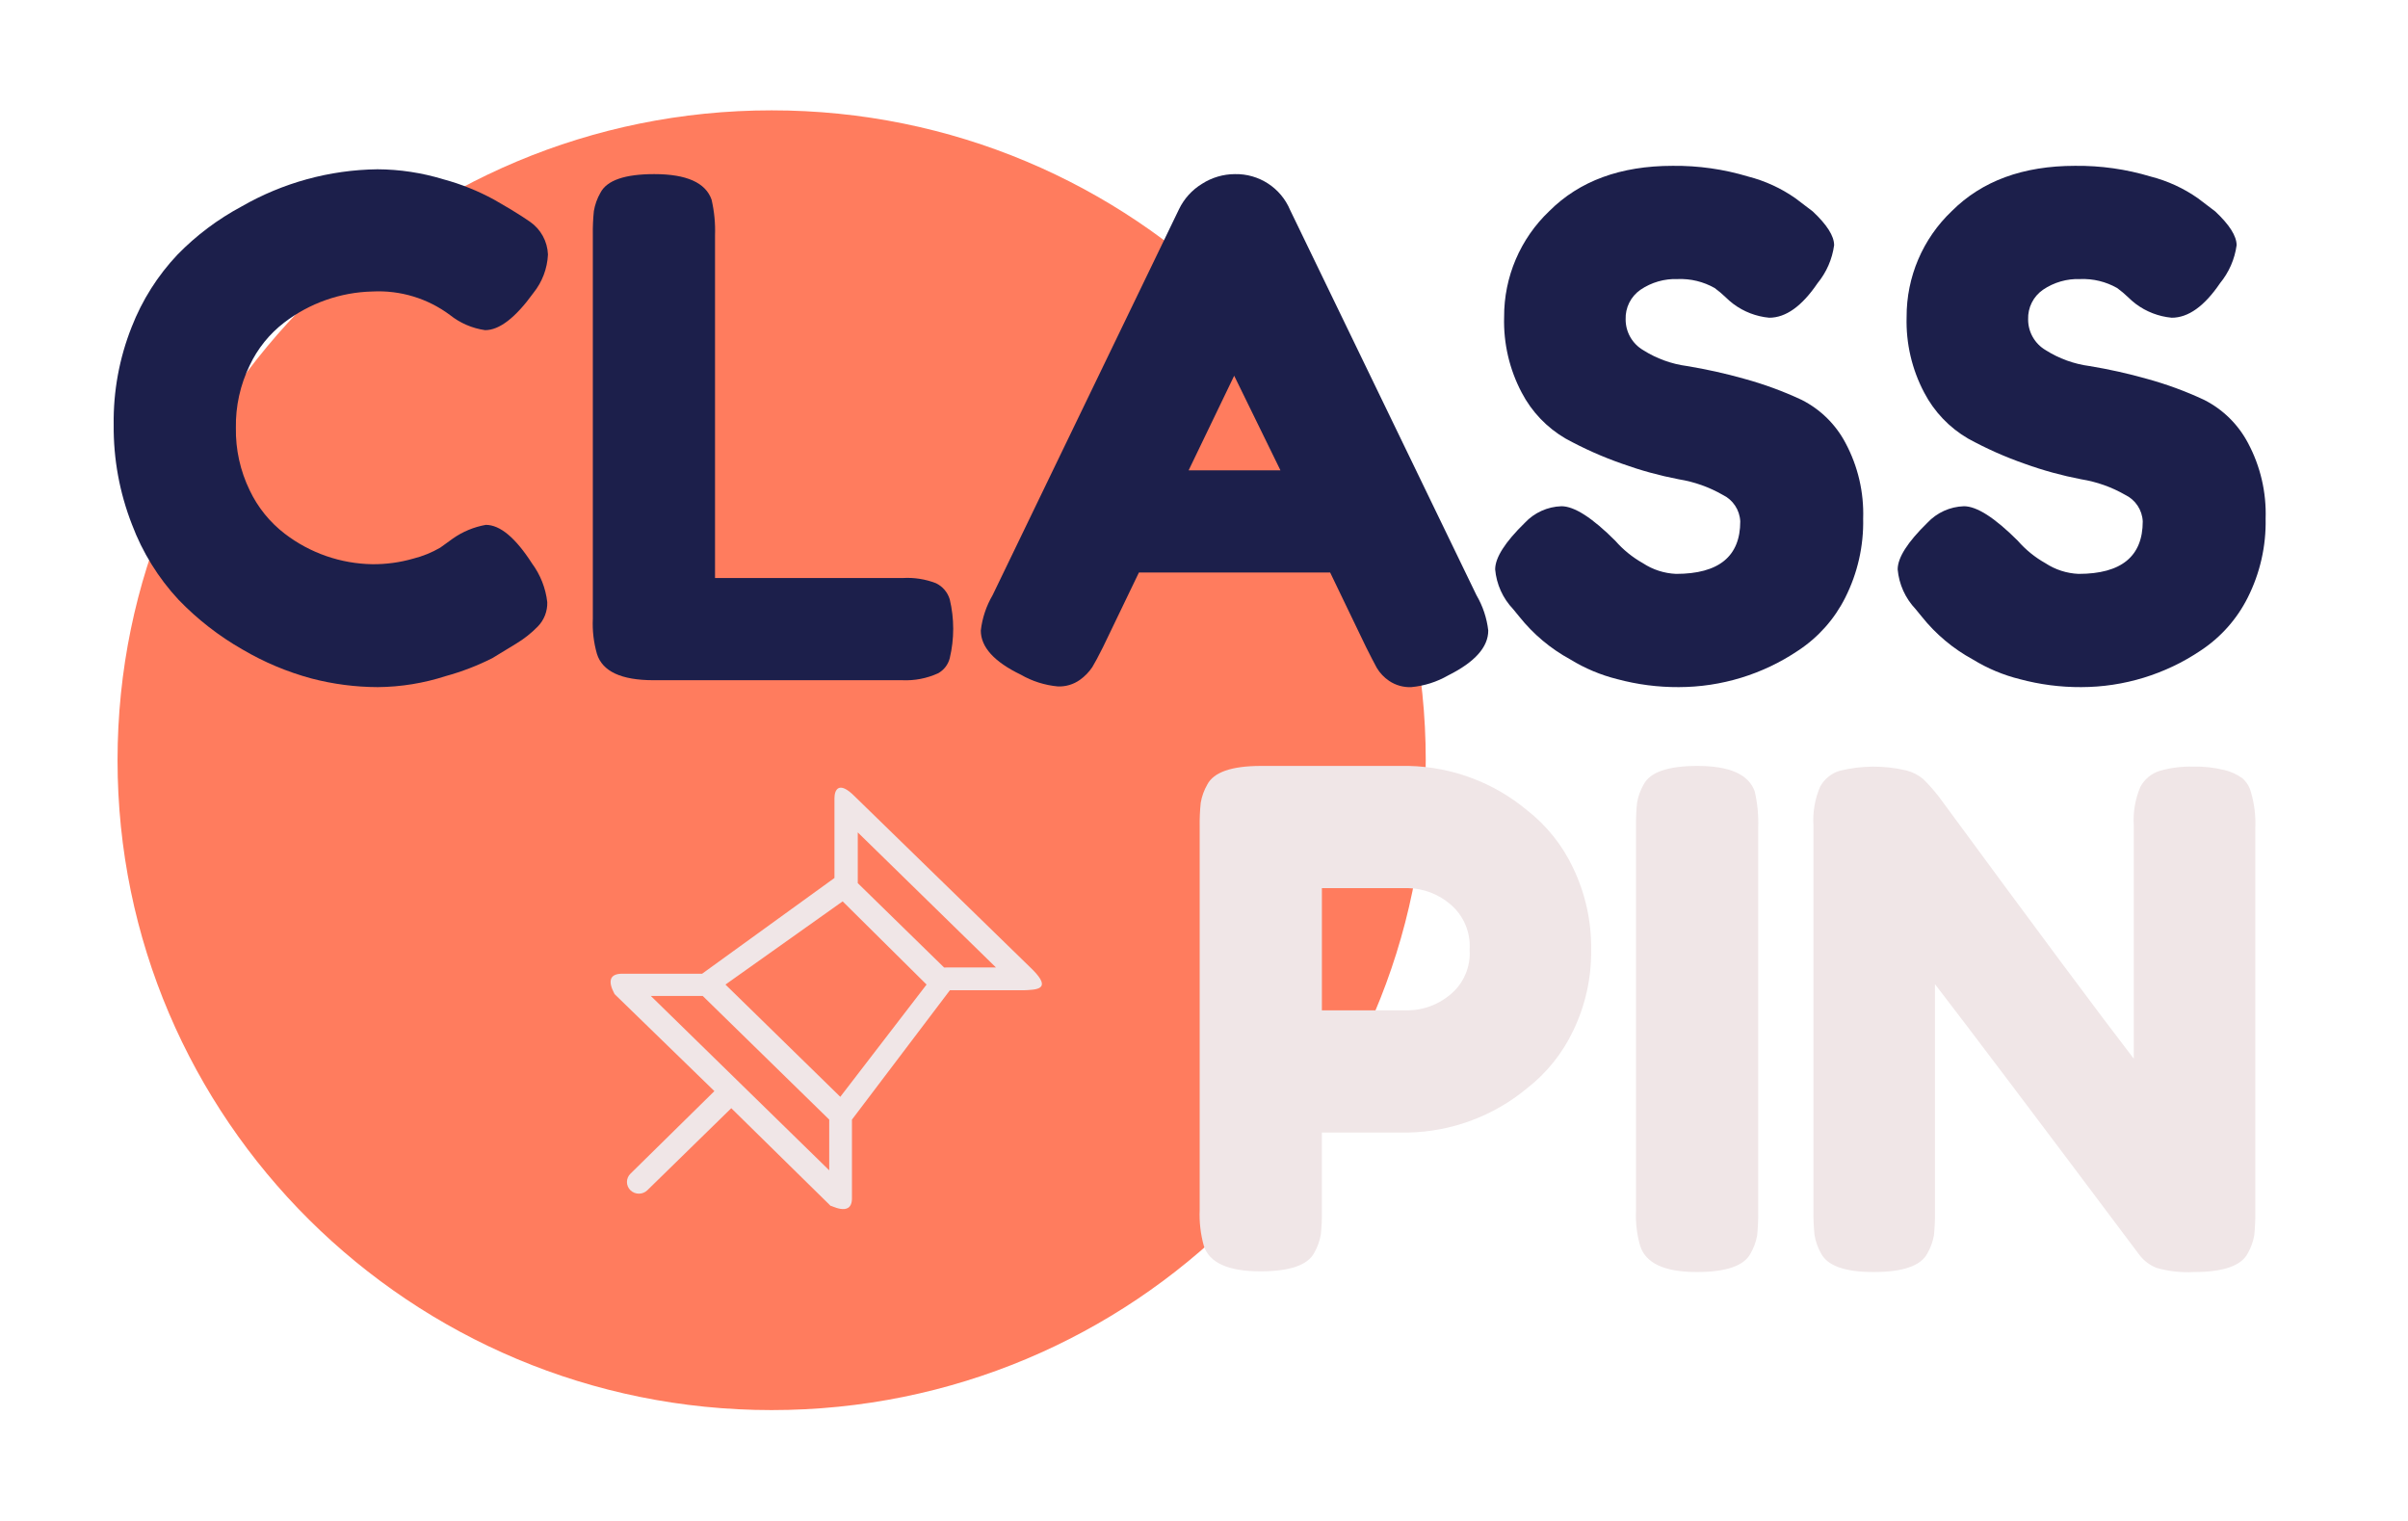
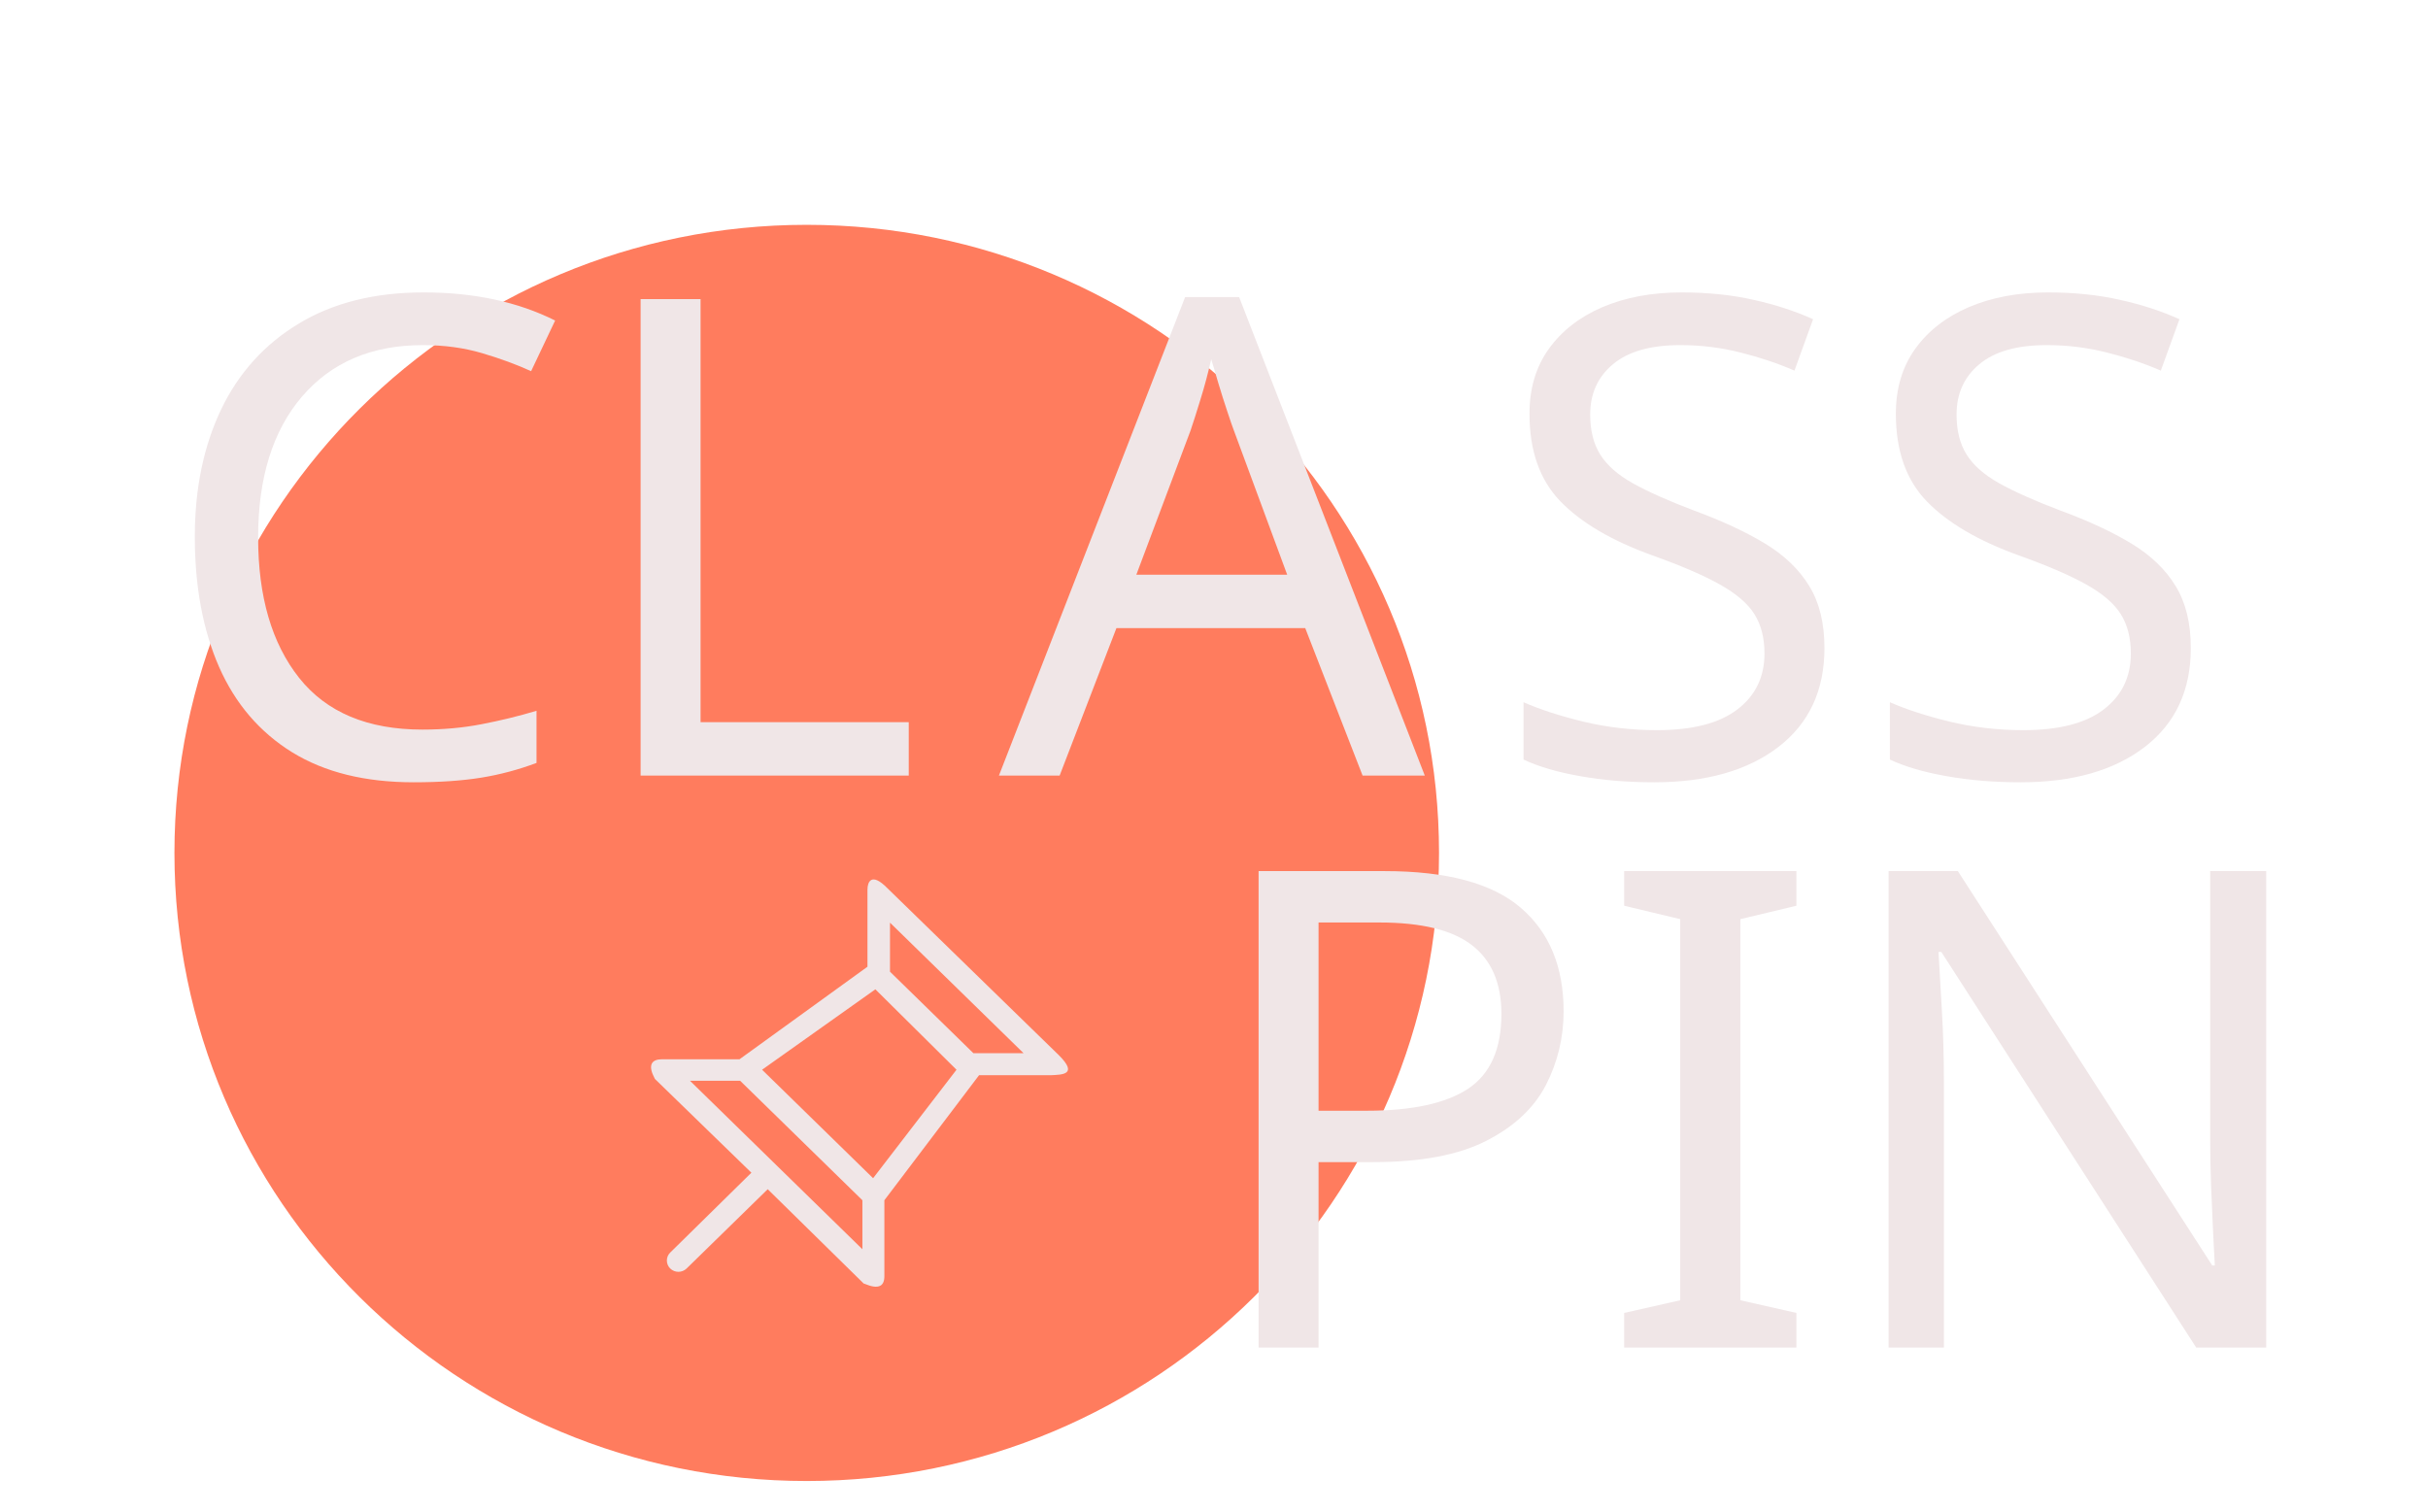
- <svg xmlns="http://www.w3.org/2000/svg" id="Layer_1" data-name="Layer 1" width="68.904mm" height="43.504mm" viewBox="0 0 195.319 123.319">
+ <svg xmlns="http://www.w3.org/2000/svg" id="Layer_1" data-name="Layer 1" width="71.873mm" height="44.736mm" viewBox="0 0 203.734 126.809">
  <defs>
-     <style>.cls-1{fill:#ff7c5e;}.cls-2{fill:#1c1f4b;}.cls-3{fill:#f0e6e7;}</style>
+     <style>.cls-1{fill:#ff7c5e;}.cls-2{font-size:56px;font-family:FredokaOne-Regular, Fredoka One;}.cls-2,.cls-4{fill:#f0e6e7;}.cls-3{letter-spacing:-0.03em;}</style>
  </defs>
-   <ellipse class="cls-1" cx="62.59" cy="61.659" rx="53.056" ry="52.709" />
-   <path class="cls-2" d="M35.71,44.418l1.008-.728a6.663,6.663,0,0,1,2.688-1.12q1.736,0,3.752,3.136a6.516,6.516,0,0,1,1.232,3.136,2.71,2.71,0,0,1-.756,1.96,8.78,8.78,0,0,1-1.764,1.4q-1.008.617-1.932,1.176a20.283,20.283,0,0,1-3.78,1.456,18.42,18.42,0,0,1-5.517.896,21.503,21.503,0,0,1-5.375-.7,22.693,22.693,0,0,1-5.6-2.353,23.082,23.082,0,0,1-5.181-4.031,18.538,18.538,0,0,1-3.78-6.104A21.663,21.663,0,0,1,9.221,34.45a20.715,20.715,0,0,1,1.457-7.924,18.119,18.119,0,0,1,3.724-5.88,21.305,21.305,0,0,1,5.18-3.892A22.667,22.667,0,0,1,30.614,13.73a18.616,18.616,0,0,1,5.348.812,18.785,18.785,0,0,1,4.116,1.652l1.345.784q1.008.617,1.567,1.008a3.394,3.394,0,0,1,1.456,2.66A5.358,5.358,0,0,1,43.27,23.754q-2.184,3.024-3.92,3.024a5.913,5.913,0,0,1-2.857-1.232,9.675,9.675,0,0,0-6.272-1.904,12.23,12.23,0,0,0-7.168,2.52,9.425,9.425,0,0,0-2.799,3.472,11.163,11.163,0,0,0-1.121,5.068,11.161,11.161,0,0,0,1.121,5.068A9.661,9.661,0,0,0,23.11,43.298a11.988,11.988,0,0,0,7.111,2.464,11.672,11.672,0,0,0,3.276-.447A8.49,8.49,0,0,0,35.71,44.418Z" />
-   <path class="cls-2" d="M57.997,46.882H73.229a6.375,6.375,0,0,1,2.688.42,2.13,2.13,0,0,1,1.121,1.316,10.279,10.279,0,0,1,0,4.76,1.935,1.935,0,0,1-.952,1.232,6.316,6.316,0,0,1-2.912.56h-20.16q-3.921,0-4.592-2.128a8.809,8.809,0,0,1-.336-2.856V19.05a16.352,16.352,0,0,1,.084-1.932,4.456,4.456,0,0,1,.532-1.484q.782-1.512,4.367-1.512,3.92,0,4.649,2.072a11.155,11.155,0,0,1,.279,2.912Z" />
-   <path class="cls-2" d="M104.645,17.034l15.119,31.248a7.31,7.31,0,0,1,.952,2.856q0,2.017-3.248,3.641a7.363,7.363,0,0,1-2.996.952,2.994,2.994,0,0,1-1.792-.504,3.332,3.332,0,0,1-1.008-1.064q-.308-.56-.868-1.68l-2.912-6.048H92.38l-2.912,6.048q-.561,1.121-.868,1.624a3.979,3.979,0,0,1-1.008,1.036,2.887,2.887,0,0,1-1.792.531,7.342,7.342,0,0,1-2.996-.952q-3.248-1.566-3.248-3.584a7.309,7.309,0,0,1,.952-2.856l15.12-31.304a4.895,4.895,0,0,1,1.876-2.072,4.961,4.961,0,0,1,2.66-.784A4.744,4.744,0,0,1,104.645,17.034Zm-4.537,13.44-3.695,7.672H103.86Z" />
-   <path class="cls-2" d="M122.733,49.403a5.363,5.363,0,0,1-1.457-3.22q0-1.428,2.408-3.78a4.249,4.249,0,0,1,2.969-1.344q1.567,0,4.367,2.8a8.525,8.525,0,0,0,2.24,1.819,5.315,5.315,0,0,0,2.688.868q5.209,0,5.209-4.256a2.517,2.517,0,0,0-1.428-2.156,10.504,10.504,0,0,0-3.557-1.26,30.42,30.42,0,0,1-4.592-1.26,30.109,30.109,0,0,1-4.592-2.044,9.265,9.265,0,0,1-3.557-3.724,12.367,12.367,0,0,1-1.428-6.132,11.772,11.772,0,0,1,3.668-8.596q3.668-3.667,9.996-3.668a20.466,20.466,0,0,1,6.132.868,11.779,11.779,0,0,1,3.836,1.764l1.4,1.064q1.736,1.625,1.735,2.744a6.175,6.175,0,0,1-1.344,3.08q-1.904,2.801-3.92,2.8a5.748,5.748,0,0,1-2.912-1.12,6.435,6.435,0,0,1-.644-.56,8.787,8.787,0,0,0-.868-.728,5.615,5.615,0,0,0-2.996-.728,5.037,5.037,0,0,0-3.023.868A2.803,2.803,0,0,0,131.86,25.91a2.881,2.881,0,0,0,1.429,2.492,8.81,8.81,0,0,0,3.556,1.288,42.063,42.063,0,0,1,4.649,1.036,29.02,29.02,0,0,1,4.648,1.708,8.206,8.206,0,0,1,3.555,3.5,12.155,12.155,0,0,1,1.429,6.132,13.592,13.592,0,0,1-1.456,6.412,11.08,11.08,0,0,1-3.809,4.283,17.374,17.374,0,0,1-9.688,2.969,18.82,18.82,0,0,1-4.984-.644,13.485,13.485,0,0,1-3.808-1.596,13.598,13.598,0,0,1-4.144-3.472Z" />
-   <path class="cls-2" d="M155.38,49.403a5.365,5.365,0,0,1-1.455-3.22q0-1.428,2.408-3.78a4.243,4.243,0,0,1,2.967-1.344q1.567,0,4.369,2.8a8.468,8.468,0,0,0,2.239,1.819,5.312,5.312,0,0,0,2.688.868q5.207,0,5.208-4.256a2.517,2.517,0,0,0-1.429-2.156,10.475,10.475,0,0,0-3.556-1.26,30.394,30.394,0,0,1-4.592-1.26,30.173,30.173,0,0,1-4.593-2.044,9.267,9.267,0,0,1-3.555-3.724,12.345,12.345,0,0,1-1.429-6.132,11.772,11.772,0,0,1,3.668-8.596q3.667-3.667,9.996-3.668a20.465,20.465,0,0,1,6.132.868,11.769,11.769,0,0,1,3.836,1.764l1.4,1.064q1.734,1.625,1.736,2.744a6.179,6.179,0,0,1-1.345,3.08q-1.904,2.801-3.92,2.8a5.745,5.745,0,0,1-2.912-1.12,6.438,6.438,0,0,1-.643-.56,8.775,8.775,0,0,0-.868-.728,5.615,5.615,0,0,0-2.996-.728,5.042,5.042,0,0,0-3.024.868,2.803,2.803,0,0,0-1.203,2.408,2.88,2.88,0,0,0,1.428,2.492,8.805,8.805,0,0,0,3.556,1.288,42.062,42.062,0,0,1,4.648,1.036,28.977,28.977,0,0,1,4.647,1.708,8.21,8.21,0,0,1,3.557,3.5,12.164,12.164,0,0,1,1.428,6.132,13.592,13.592,0,0,1-1.456,6.412,11.092,11.092,0,0,1-3.808,4.283,17.379,17.379,0,0,1-9.688,2.969,18.814,18.814,0,0,1-4.983-.644,13.481,13.481,0,0,1-3.809-1.596,13.64,13.64,0,0,1-4.144-3.472Z" />
-   <path class="cls-3" d="M127.606,70.41a14.817,14.817,0,0,1,1.455,6.608,14.639,14.639,0,0,1-1.455,6.58,12.942,12.942,0,0,1-3.752,4.676,15.6,15.6,0,0,1-9.633,3.584h-7v6.328a16.116,16.116,0,0,1-.084,1.932,4.498,4.498,0,0,1-.531,1.484q-.785,1.512-4.369,1.512-3.92,0-4.592-2.072a9.369,9.369,0,0,1-.336-2.912V67.05a16.335,16.335,0,0,1,.084-1.932,4.486,4.486,0,0,1,.532-1.484q.784-1.512,4.368-1.512h11.984a15.537,15.537,0,0,1,9.576,3.584A12.9,12.9,0,0,1,127.606,70.41ZM117.582,80.714a4.345,4.345,0,0,0,1.624-3.695,4.427,4.427,0,0,0-1.624-3.725,5.428,5.428,0,0,0-3.36-1.26h-7v9.912h7.057A5.425,5.425,0,0,0,117.582,80.714Z" />
-   <path class="cls-3" d="M132.701,67.05a16.335,16.335,0,0,1,.084-1.932,4.463,4.463,0,0,1,.532-1.484q.782-1.512,4.367-1.512,3.92,0,4.648,2.072a11.152,11.152,0,0,1,.279,2.912V98.242a16.018,16.018,0,0,1-.084,1.96,4.47,4.47,0,0,1-.531,1.456q-.785,1.512-4.368,1.512-3.921,0-4.592-2.128a8.812,8.812,0,0,1-.336-2.856Z" />
-   <path class="cls-3" d="M173.608,63.83a2.667,2.667,0,0,1,1.596-1.315,8.942,8.942,0,0,1,2.66-.337,9.658,9.658,0,0,1,2.576.28,4.108,4.108,0,0,1,1.456.672,2.297,2.297,0,0,1,.7,1.177,8.812,8.812,0,0,1,.336,2.856v31.08a16.227,16.227,0,0,1-.084,1.96,4.497,4.497,0,0,1-.532,1.456q-.785,1.512-4.368,1.512a9.203,9.203,0,0,1-3.023-.336,3.264,3.264,0,0,1-1.4-1.063q-12.601-16.8-16.576-21.952V98.242a16.043,16.043,0,0,1-.084,1.96,4.515,4.515,0,0,1-.531,1.456q-.785,1.512-4.369,1.512-3.472,0-4.256-1.512a4.456,4.456,0,0,1-.531-1.512,16.872,16.872,0,0,1-.084-1.96V66.939a6.835,6.835,0,0,1,.531-3.108,2.669,2.669,0,0,1,1.597-1.315,11.474,11.474,0,0,1,5.403-.028,3.439,3.439,0,0,1,1.373.7,14.675,14.675,0,0,1,1.287,1.456q11.815,16.072,15.792,21.224V66.939A6.819,6.819,0,0,1,173.608,63.83Z" />
-   <path class="cls-3" d="M83.762,78.652,69.34,64.603c-1.322-1.342-1.655-.509-1.655.137v6.47L56.952,78.975H50.474c-1.843,0-.379,1.941-.661,1.618l8.133,7.904L51.135,95.198a.935.935,0,0,0,0,1.339.987.987,0,0,0,1.373,0l6.808-6.654,8.087,7.949c-.236-.231,1.701,1.016,1.701-.646V90.808l7.944-10.491h6.005c.994-.047,2.318-.047.709-1.665ZM52.79,80.779H57l10.26,10.028V94.92Zm15.368,8.18-9.315-9.104,9.506-6.748,6.808,6.748Zm8.417-10.49-6.999-6.84V67.513l11.209,10.955Z" />
+   <ellipse class="cls-1" cx="67.693" cy="71.575" rx="53.056" ry="52.709" />
+   <text class="cls-2" transform="translate(12.9253 65.0855)">CL<tspan class="cls-3" x="70.894" y="0">A</tspan>
+     <tspan x="112.055" y="0">SS</tspan>
+     <tspan x="87.248" y="48">PIN</tspan>
+   </text>
+   <path class="cls-4" d="M88.866,88.567,74.444,74.519c-1.322-1.342-1.655-.509-1.655.137v6.47L62.055,88.89H55.578c-1.843,0-.379,1.941-.661,1.617l8.133,7.904-6.811,6.701a.935.935,0,0,0,0,1.339.987.987,0,0,0,1.373,0l6.808-6.654,8.087,7.949c-.236-.231,1.701,1.016,1.701-.646v-6.378l7.944-10.491h6.005c.994-.047,2.318-.047.709-1.665ZM57.894,90.694h4.21l10.26,10.028v4.112Zm15.368,8.18L63.947,89.77l9.505-6.748L80.26,89.77Zm8.417-10.491-6.999-6.84V77.428l11.209,10.955Z" />
</svg>
